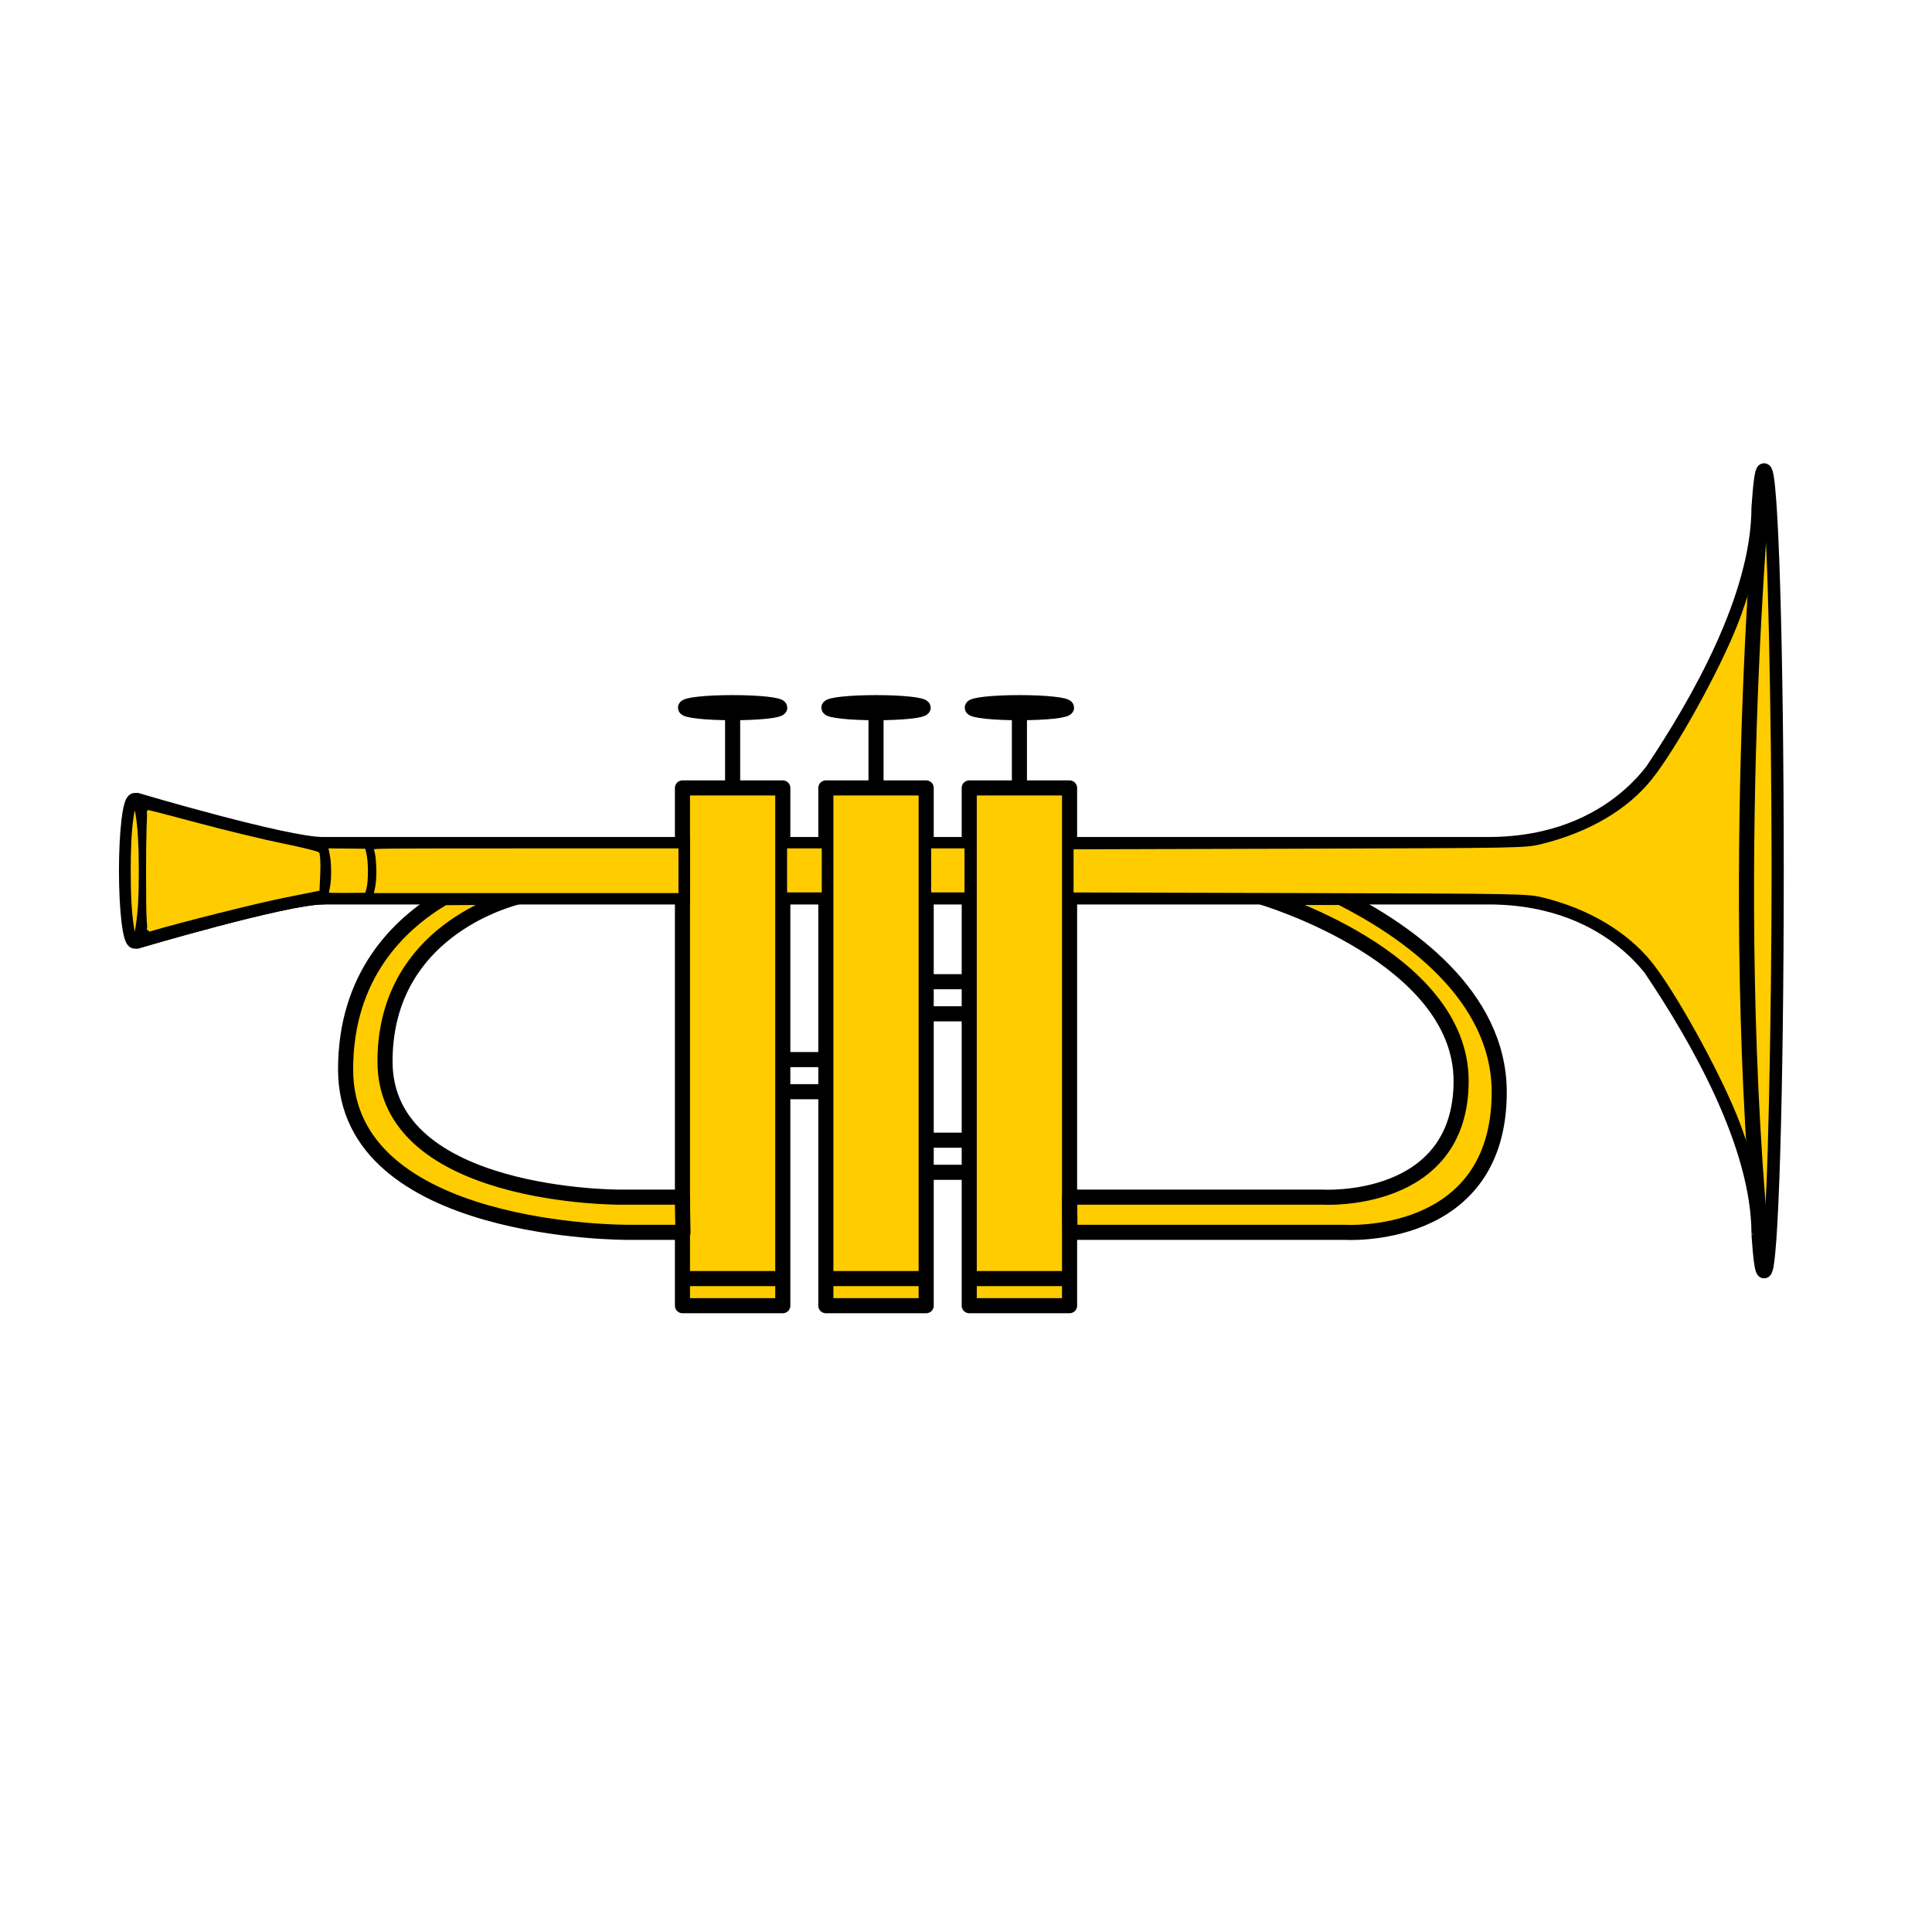
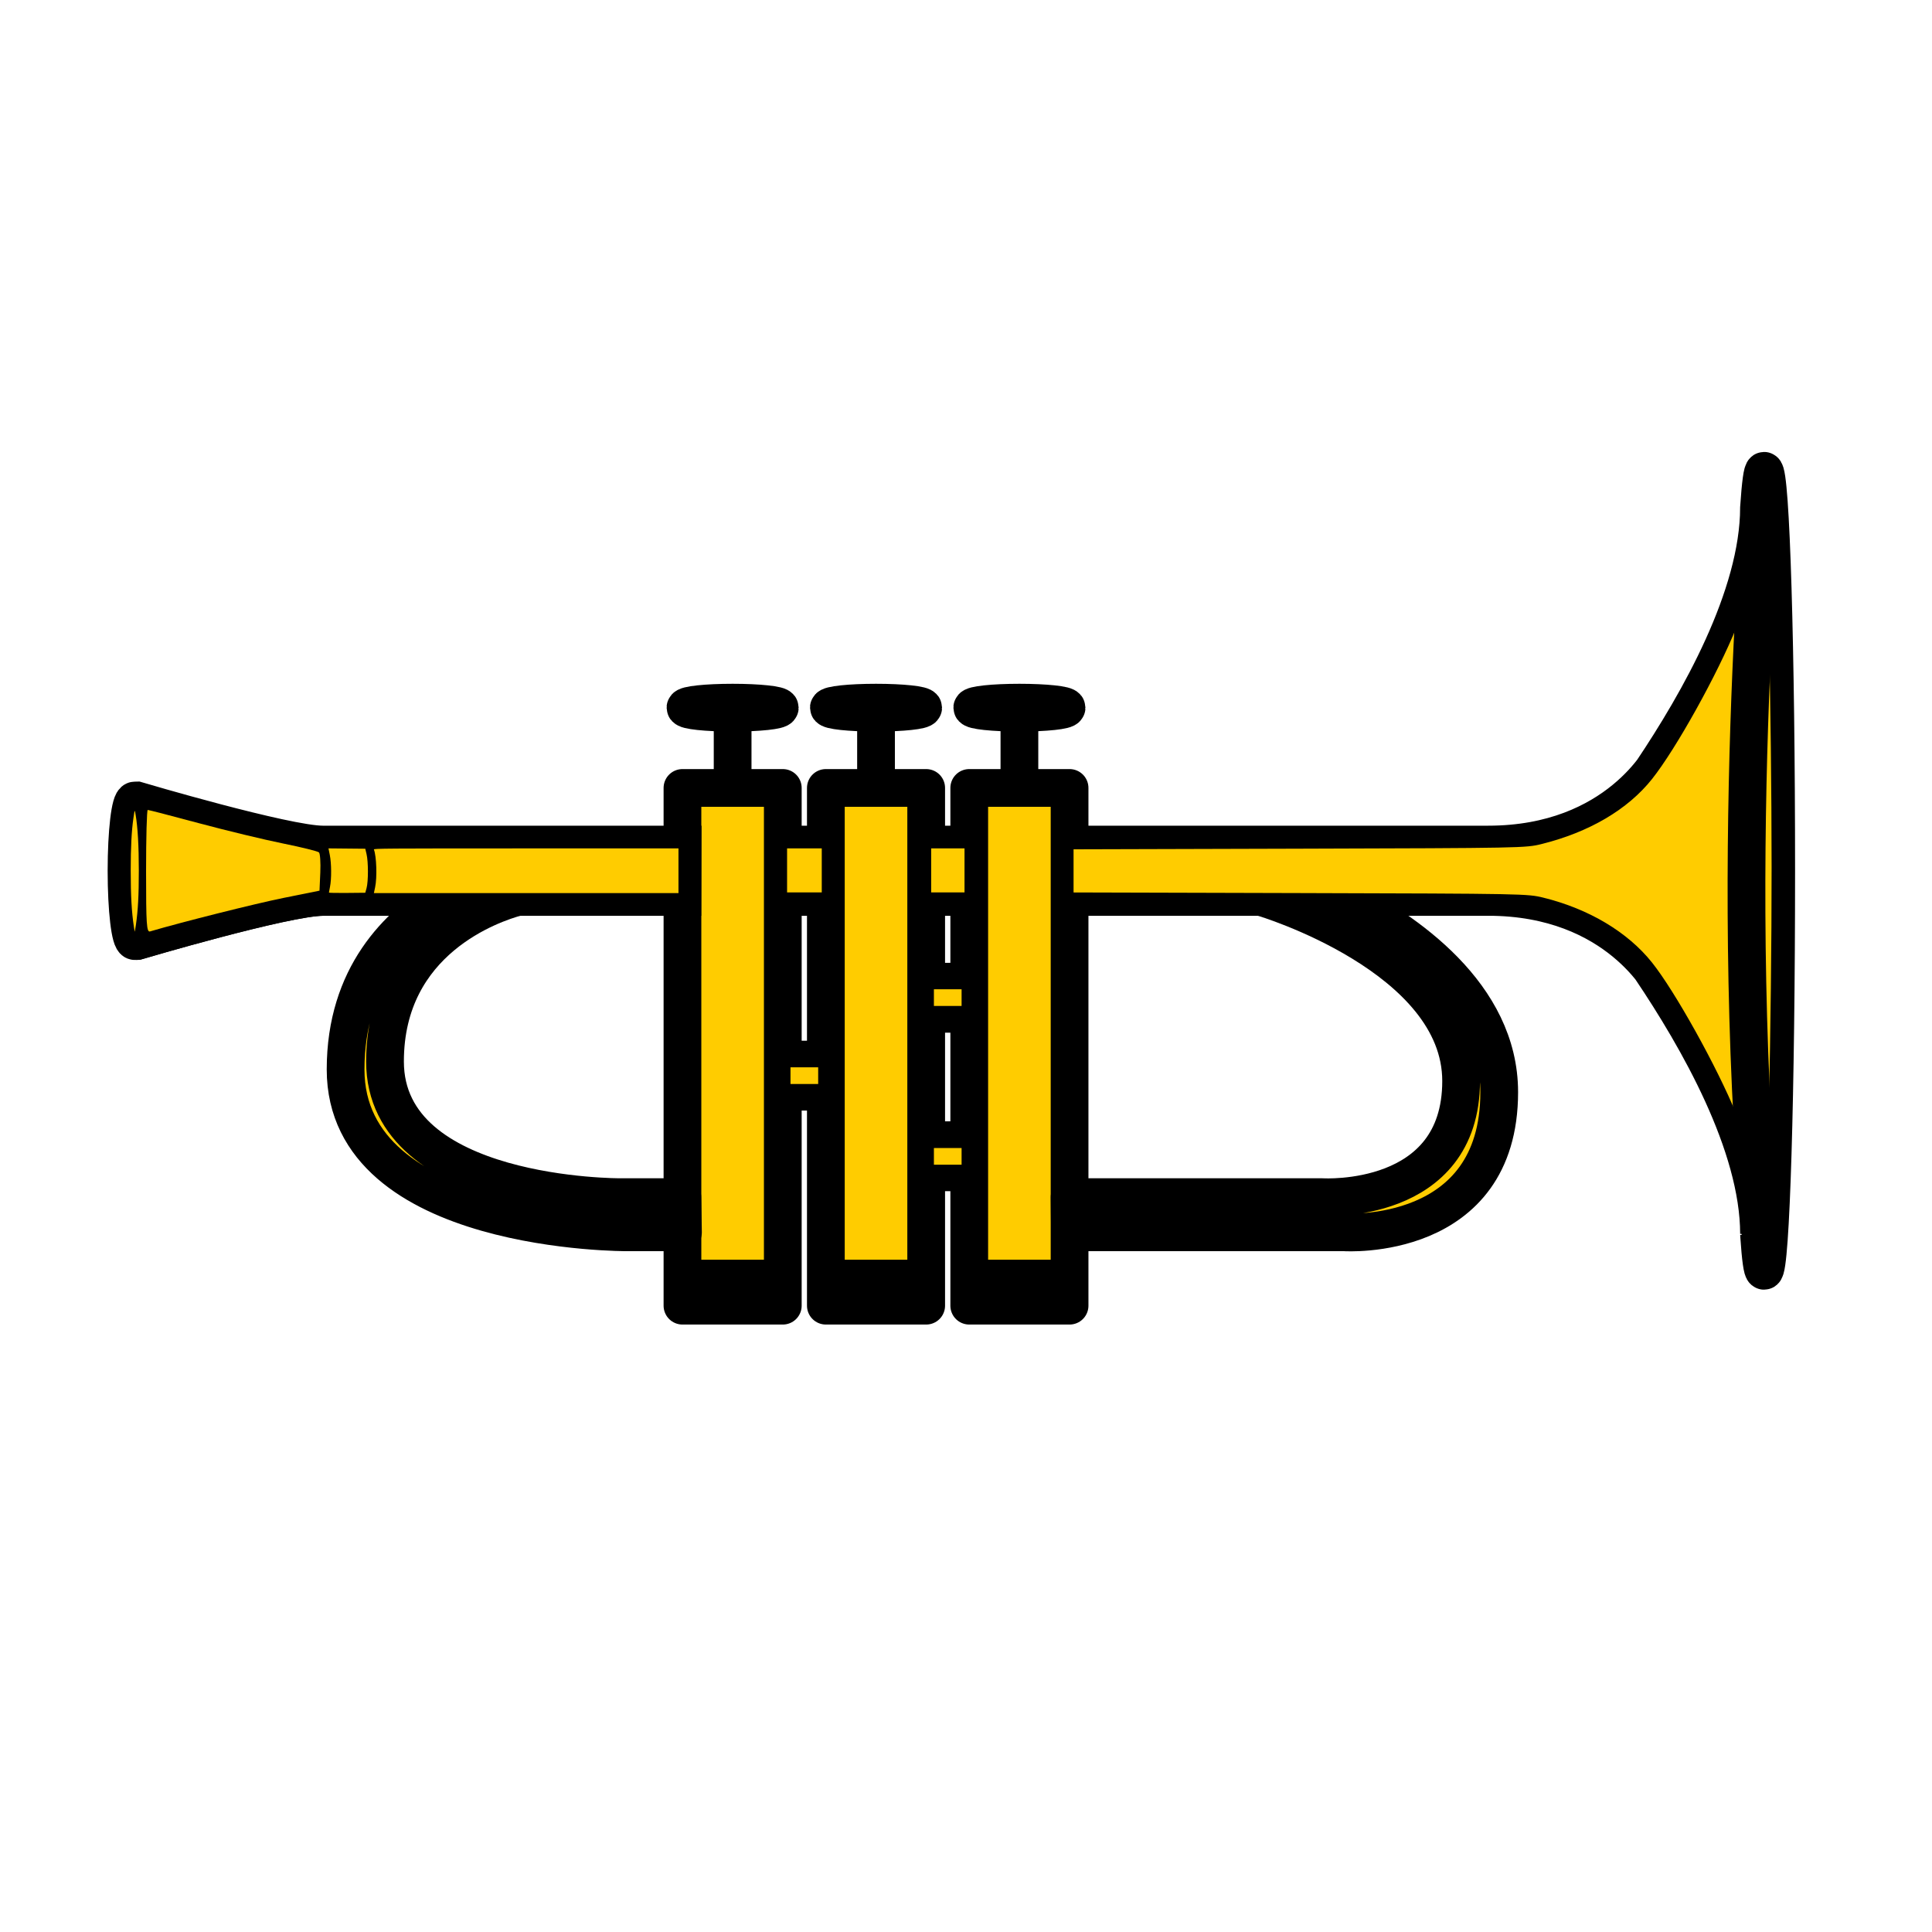
<svg xmlns="http://www.w3.org/2000/svg" xmlns:ns1="http://www.openswatchbook.org/uri/2009/osb" xmlns:xlink="http://www.w3.org/1999/xlink" width="512" height="512" viewBox="0 0 512 512" version="1.1" id="svg8">
  <defs id="defs2">
    <linearGradient id="linearGradient871" ns1:paint="solid">
      <stop style="stop-color:#000000;stop-opacity:1;" offset="0" id="stop869" />
    </linearGradient>
  </defs>
  <g id="layer1" transform="translate(0,-161.5334)">
-     <path id="use867" d="m 36.306,410.911 c 0,0 39.391,-11.681 49.262,-11.681" style="fill:none;stroke:#000000;stroke-width:4;stroke-linecap:round;stroke-linejoin:round;stroke-miterlimit:4;stroke-dasharray:none;stroke-opacity:1" />
-     <rect style="fill:#ffcc00;fill-opacity:1;stroke:#000000;stroke-width:4;stroke-linecap:round;stroke-linejoin:round;stroke-miterlimit:4;stroke-dasharray:none;stroke-opacity:1" id="rect942" width="26.59" height="137.206" x="180.859" y="370.346" />
-     <use x="0" y="0" xlink:href="#rect942" id="use946" transform="translate(38.00002)" width="100%" height="100%" style="stroke-width:4;stroke-linecap:round;stroke-linejoin:round;stroke-miterlimit:4;stroke-dasharray:none;fill:#ffcc00" />
-     <use x="0" y="0" xlink:href="#use946" id="use948" transform="translate(38.00002)" width="100%" height="100%" style="stroke-width:4;stroke-linecap:round;stroke-linejoin:round;stroke-miterlimit:4;stroke-dasharray:none;fill:#ffcc00" />
-     <path style="fill:none;stroke:#000000;stroke-width:4;stroke-linecap:round;stroke-linejoin:round;stroke-miterlimit:4;stroke-dasharray:none;stroke-opacity:1" d="M 194.154,369.283 V 349.074" id="path956" />
-     <ellipse style="fill:#ffcc00;fill-opacity:1;stroke:#000000;stroke-width:4;stroke-linecap:round;stroke-linejoin:round;stroke-miterlimit:4;stroke-dasharray:none;stroke-opacity:1" id="path964" cx="194.154" cy="349.074" rx="12.497" ry="1.33" />
-     <path style="fill:none;stroke:#000000;stroke-width:4;stroke-linecap:round;stroke-linejoin:round;stroke-miterlimit:4;stroke-dasharray:none;stroke-opacity:1" d="M 232.155,369.283 V 349.074" id="path956-6" />
-     <ellipse style="fill:#ffcc00;fill-opacity:1;stroke:#000000;stroke-width:4;stroke-linecap:round;stroke-linejoin:round;stroke-miterlimit:4;stroke-dasharray:none;stroke-opacity:1" id="path964-2" cx="232.155" cy="349.074" rx="12.497" ry="1.33" />
-     <path style="fill:none;stroke:#000000;stroke-width:4;stroke-linecap:round;stroke-linejoin:round;stroke-miterlimit:4;stroke-dasharray:none;stroke-opacity:1" d="M 270.155,369.283 V 349.074" id="path956-9" />
-     <ellipse style="fill:#ffcc00;fill-opacity:1;stroke:#000000;stroke-width:4;stroke-linecap:round;stroke-linejoin:round;stroke-miterlimit:4;stroke-dasharray:none;stroke-opacity:1" id="path964-1" cx="270.155" cy="349.074" rx="12.497" ry="1.33" />
-     <path id="path858" style="fill:#ffcc00;fill-opacity:1;stroke:#000000;stroke-width:4;stroke-linecap:round;stroke-linejoin:round;stroke-miterlimit:4;stroke-dasharray:none;stroke-opacity:1" d="m 166.336,488.11 h 14.657 l -0.166,-9.319 h -16.37 m 1e-4,1.9e-4 c 0,0 -62.425,0.386 -62.425,-35.946 0,-32.326 28.589,-41.841 34.894,-43.546 l -19.324,0.117 c -12.057,7.138 -26.016,20.754 -26.016,45.537 0,43.621 74.751,43.158 74.751,43.158" />
-     <path id="path1056" style="fill:#ffcc00;fill-opacity:1;stroke:#000000;stroke-width:4;stroke-linecap:round;stroke-linejoin:round;stroke-miterlimit:4;stroke-dasharray:none;stroke-opacity:1" d="m 356.319,488.11 h -72.764 l -0.094,-9.319 h 67.045 m 5.813,9.319 c 0,0 40.989,2.72 40.989,-37.14 0,-25.864 -24.699,-42.862 -42.044,-51.611 l -20.585,0.032 c 0,0 52.533,15.583 52.533,48.619 0,33.036 -36.706,30.781 -36.706,30.781" />
-     <path style="fill:none;stroke:#000000;stroke-width:4;stroke-linecap:butt;stroke-linejoin:miter;stroke-miterlimit:4;stroke-dasharray:none;stroke-opacity:1;fill-opacity:1" d="m 207.45,442.336 h 11.41" id="path853" />
-     <path style="fill:none;stroke:#000000;stroke-width:4;stroke-linecap:butt;stroke-linejoin:miter;stroke-miterlimit:4;stroke-dasharray:none;stroke-opacity:1;fill-opacity:1" d="m 207.45,450.845 h 11.41" id="path855" />
-     <path style="fill:none;stroke:#000000;stroke-width:4;stroke-linecap:butt;stroke-linejoin:miter;stroke-miterlimit:4;stroke-dasharray:none;stroke-opacity:1" d="m 245.45,463.696 h 11.41" id="path853-3" />
-     <path style="fill:none;stroke:#000000;stroke-width:4;stroke-linecap:butt;stroke-linejoin:miter;stroke-miterlimit:4;stroke-dasharray:none;stroke-opacity:1" d="m 245.45,472.205 h 11.41" id="path855-6" />
-     <path style="fill:none;stroke:#000000;stroke-width:4;stroke-linecap:butt;stroke-linejoin:miter;stroke-miterlimit:4;stroke-dasharray:none;stroke-opacity:1" d="m 85.568,385.349 c 0,0 2.627,7.002 4.5e-5,13.881" id="path875" />
-     <path id="path892" d="m 97.568,385.349 c 0,0 2.627,7.002 4.5e-5,13.881" style="fill:none;stroke:#000000;stroke-width:4;stroke-linecap:butt;stroke-linejoin:miter;stroke-miterlimit:4;stroke-dasharray:none;stroke-opacity:1" />
-     <path id="path902" style="fill:none;fill-opacity:1;fill-rule:nonzero;stroke:#000000;stroke-width:4;stroke-linecap:butt;stroke-linejoin:miter;stroke-miterlimit:4;stroke-dasharray:none;stroke-opacity:1" d="m 440.815,423.157 c 0,0 -11.869,-23.935 -46.436,-23.935 m 46.436,-37.808 c 0,0 -11.869,23.935 -46.436,23.935 m -308.896,1.3e-4 h 95.404 l -0.044,13.881 H 85.483 M 207.492,385.349 h 11.383 m 26.688,0 h 11.313 m 26.688,0 h 111.574 m -309.568,1.3e-4 c -9.871,0 -49.262,-11.681 -49.262,-11.681 l -0.59,0.014 c 1.21,0 2.19,8.338 2.19,18.623 0,10.285 -0.981,18.623 -2.19,18.623 m 402.102,-44.952 c 12.283,-18.326 28.287,-46.319 28.334,-69.905 0.445,-6.517 0.886,-9.771 1.35,-9.771 M 207.514,399.231 h 11.361 m 26.625,0 h 11.563 m 26.438,0 h 111.636 m -309.568,-1.3e-4 c -9.871,0 -49.262,11.681 -49.262,11.681 l -0.59,0.018 c -1.21,0 -2.19,-8.338 -2.19,-18.623 0,-10.285 0.981,-18.623 2.19,-18.623 m 401.819,44.594 c 12.322,18.316 28.593,46.564 28.625,70.249 m 1.342,-202.224 c 1.773,-6e-5 3.21,47.46 3.21,106.004 0,58.545 -1.437,106.004 -3.21,106.004 -0.467,2e-5 -0.91,-3.288 -1.31,-9.2 l -0.032,-0.584" />
-     <path style="fill:none;stroke:#000000;stroke-width:4;stroke-linecap:butt;stroke-linejoin:miter;stroke-miterlimit:4;stroke-dasharray:none;stroke-opacity:1" d="m 180.859,500.372 h 26.59 m 11.367,0 h 26.475 m 11.657,0 h 26.5" id="path914" />
-     <path id="path916" d="m 245.45,421.696 h 11.41" style="fill:none;stroke:#000000;stroke-width:4;stroke-linecap:butt;stroke-linejoin:miter;stroke-miterlimit:4;stroke-dasharray:none;stroke-opacity:1" />
-     <path id="path918" d="m 245.45,430.205 h 11.41" style="fill:none;stroke:#000000;stroke-width:4;stroke-linecap:butt;stroke-linejoin:miter;stroke-miterlimit:4;stroke-dasharray:none;stroke-opacity:1" />
-     <path style="fill:#ffcc00;fill-opacity:1;fill-rule:nonzero;stroke:none;stroke-width:4;stroke-linecap:round;stroke-linejoin:round;stroke-miterlimit:4;stroke-dasharray:none;stroke-opacity:1" d="m 467.38,323.251 c -0.206,-0.208 -0.375,-1.218 -0.375,-2.246 0,-4.851 -3.126,-16.62 -6.818,-25.665 -5.123,-12.553 -16.336,-32.706 -22.427,-40.31 -6.447,-8.047 -16.692,-14.158 -28.723,-17.133 -4.221,-1.044 -5.133,-1.061 -64.407,-1.223 l -60.125,-0.164 v -5.717 -5.717 l 59.875,-0.168 c 58.93,-0.166 59.942,-0.185 64.125,-1.222 12.625,-3.131 22.858,-9.146 29.282,-17.214 6.371,-8.001 17.427,-27.887 22.443,-40.366 3.599,-8.956 6.775,-21.021 6.775,-25.737 0,-0.972 0.192,-1.886 0.427,-2.031 0.901,-0.557 2.046,50.24 2.061,91.455 0.015,41.044 -1.192,94.39 -2.114,93.461 z" id="path917" transform="translate(0,161.5334)" />
-     <path style="fill:#ffcc00;fill-opacity:1;fill-rule:nonzero;stroke:none;stroke-width:4;stroke-linecap:round;stroke-linejoin:round;stroke-miterlimit:4;stroke-dasharray:none;stroke-opacity:1" d="m 38.71,230.893 c 0,-8.94 0.198,-16.255 0.44,-16.255 0.242,-1e-4 6.377,1.591 13.633,3.536 7.256,1.945 17.24,4.352 22.187,5.351 4.947,0.998 9.249,2.064 9.56,2.368 0.311,0.304 0.47,2.711 0.354,5.348 l -0.212,4.795 -9.546,1.925 c -7.43,1.498 -26.86,6.376 -35.355,8.876 -0.921,0.271 -1.061,-1.827 -1.061,-15.943 z" id="path919" transform="translate(0,161.5334)" />
-     <path style="fill:#ffcc00;fill-opacity:1;fill-rule:nonzero;stroke:none;stroke-width:4;stroke-linecap:round;stroke-linejoin:round;stroke-miterlimit:4;stroke-dasharray:none;stroke-opacity:1" d="m 35.48,245.599 c -0.596,-3.909 -0.841,-8.257 -0.84,-14.911 0.001,-6.136 0.227,-10.502 0.717,-13.875 0.341,-2.348 0.345,-2.354 0.58,-0.938 0.576,3.463 0.852,8.294 0.852,14.875 0,6.567 -0.207,10.42 -0.774,14.371 -0.138,0.961 -0.268,1.764 -0.29,1.786 -0.022,0.022 -0.132,-0.567 -0.246,-1.309 z" id="path921" transform="translate(0,161.5334)" />
-     <path style="fill:#ffcc00;fill-opacity:1;fill-rule:nonzero;stroke:none;stroke-width:4;stroke-linecap:round;stroke-linejoin:round;stroke-miterlimit:4;stroke-dasharray:none;stroke-opacity:1" d="m 208.584,230.662 v -5.834 h 4.596 4.596 v 5.834 5.834 h -4.596 -4.596 z" id="path931" transform="translate(0,161.5334)" />
-     <path style="fill:#ffcc00;fill-opacity:1;fill-rule:nonzero;stroke:none;stroke-width:4;stroke-linecap:round;stroke-linejoin:round;stroke-miterlimit:4;stroke-dasharray:none;stroke-opacity:1" d="m 246.768,230.662 v -5.834 h 4.419 4.419 v 5.834 5.834 h -4.419 -4.419 z" id="path933" transform="translate(0,161.5334)" />
-     <path style="fill:#ffcc00;fill-opacity:1;fill-rule:nonzero;stroke:none;stroke-width:4;stroke-linecap:round;stroke-linejoin:round;stroke-miterlimit:4;stroke-dasharray:none;stroke-opacity:1" d="m 99.412,235.132 c 0.552,-2.6 0.37,-8.2 -0.324,-10.01 -0.102,-0.265 3.066,-0.287 40.302,-0.287 h 40.412 v 5.922 5.922 H 139.443 99.084 Z" id="path953" transform="translate(0,161.5334)" />
-     <path style="fill:#ffcc00;fill-opacity:1;fill-rule:nonzero;stroke:none;stroke-width:4;stroke-linecap:round;stroke-linejoin:round;stroke-miterlimit:4;stroke-dasharray:none;stroke-opacity:1" d="m 87.171,236.549 c 1.6e-5,-0.074 0.129,-0.772 0.286,-1.55 0.418,-2.064 0.388,-6.216 -0.06,-8.444 l -0.347,-1.726 4.877,0.047 4.877,0.047 0.334,1.414 c 0.484,2.053 0.488,7.256 0.006,9.016 l -0.339,1.237 -4.817,0.047 c -2.649,0.026 -4.817,-0.014 -4.817,-0.088 z" id="path955" transform="translate(0,161.5334)" />
-     <path style="fill:none;stroke:#000000;stroke-width:4;stroke-linecap:butt;stroke-linejoin:miter;stroke-opacity:1;stroke-miterlimit:4;stroke-dasharray:none" d="m 467.502,286.302 c 0,0 -10.502,109.264 0,212.008" id="path957" />
+     <path id="use867" d="m 36.306,410.911 c 0,0 39.391,-11.681 49.262,-11.681" style="fill:none;stroke:#000000;stroke-width:10;stroke-linecap:round;stroke-linejoin:round;stroke-miterlimit:4;stroke-dasharray:none;stroke-opacity:1" />
+     <rect style="fill:#ffcc00;fill-opacity:1;stroke:#000000;stroke-width:10;stroke-linecap:round;stroke-linejoin:round;stroke-miterlimit:4;stroke-dasharray:none;stroke-opacity:1" id="rect942" width="26.59" height="137.206" x="180.859" y="370.346" />
+     <use x="0" y="0" xlink:href="#rect942" id="use946" transform="translate(38.00002)" width="100%" height="100%" style="stroke-width:10;stroke-linecap:round;stroke-linejoin:round;stroke-miterlimit:4;stroke-dasharray:none;fill:#ffcc00" />
+     <use x="0" y="0" xlink:href="#use946" id="use948" transform="translate(38.00002)" width="100%" height="100%" style="stroke-width:10;stroke-linecap:round;stroke-linejoin:round;stroke-miterlimit:4;stroke-dasharray:none;fill:#ffcc00" />
+     <path style="fill:none;stroke:#000000;stroke-width:10;stroke-linecap:round;stroke-linejoin:round;stroke-miterlimit:4;stroke-dasharray:none;stroke-opacity:1" d="M 194.154,369.283 V 349.074" id="path956" />
+     <ellipse style="fill:#ffcc00;fill-opacity:1;stroke:#000000;stroke-width:10;stroke-linecap:round;stroke-linejoin:round;stroke-miterlimit:4;stroke-dasharray:none;stroke-opacity:1" id="path964" cx="194.154" cy="349.074" rx="12.497" ry="1.33" />
+     <path style="fill:none;stroke:#000000;stroke-width:10;stroke-linecap:round;stroke-linejoin:round;stroke-miterlimit:4;stroke-dasharray:none;stroke-opacity:1" d="M 232.155,369.283 V 349.074" id="path956-6" />
+     <ellipse style="fill:#ffcc00;fill-opacity:1;stroke:#000000;stroke-width:10;stroke-linecap:round;stroke-linejoin:round;stroke-miterlimit:4;stroke-dasharray:none;stroke-opacity:1" id="path964-2" cx="232.155" cy="349.074" rx="12.497" ry="1.33" />
+     <path style="fill:none;stroke:#000000;stroke-width:10;stroke-linecap:round;stroke-linejoin:round;stroke-miterlimit:4;stroke-dasharray:none;stroke-opacity:1" d="M 270.155,369.283 V 349.074" id="path956-9" />
+     <ellipse style="fill:#ffcc00;fill-opacity:1;stroke:#000000;stroke-width:10;stroke-linecap:round;stroke-linejoin:round;stroke-miterlimit:4;stroke-dasharray:none;stroke-opacity:1" id="path964-1" cx="270.155" cy="349.074" rx="12.497" ry="1.33" />
+     <path id="path858" style="fill:#ffcc00;fill-opacity:1;stroke:#000000;stroke-width:10;stroke-linecap:round;stroke-linejoin:round;stroke-miterlimit:4;stroke-dasharray:none;stroke-opacity:1" d="m 166.336,488.11 h 14.657 l -0.166,-9.319 h -16.37 m 1e-4,1.9e-4 c 0,0 -62.425,0.386 -62.425,-35.946 0,-32.326 28.589,-41.841 34.894,-43.546 l -19.324,0.117 c -12.057,7.138 -26.016,20.754 -26.016,45.537 0,43.621 74.751,43.158 74.751,43.158" />
+     <path id="path1056" style="fill:#ffcc00;fill-opacity:1;stroke:#000000;stroke-width:10;stroke-linecap:round;stroke-linejoin:round;stroke-miterlimit:4;stroke-dasharray:none;stroke-opacity:1" d="m 356.319,488.11 h -72.764 l -0.094,-9.319 h 67.045 m 5.813,9.319 c 0,0 40.989,2.72 40.989,-37.14 0,-25.864 -24.699,-42.862 -42.044,-51.611 l -20.585,0.032 c 0,0 52.533,15.583 52.533,48.619 0,33.036 -36.706,30.781 -36.706,30.781" />
+     <path style="fill:#ffcc00;stroke:#000000;stroke-width:10;stroke-linecap:butt;stroke-linejoin:miter;stroke-miterlimit:4;stroke-dasharray:none;stroke-opacity:1;fill-opacity:1" d="m 207.45,442.336 h 11.41" id="path853" />
+     <path style="fill:none;stroke:#000000;stroke-width:10;stroke-linecap:butt;stroke-linejoin:miter;stroke-miterlimit:4;stroke-dasharray:none;stroke-opacity:1;fill-opacity:1" d="m 207.45,450.845 h 11.41" id="path855" />
+     <path style="fill:none;stroke:#000000;stroke-width:10;stroke-linecap:butt;stroke-linejoin:miter;stroke-miterlimit:4;stroke-dasharray:none;stroke-opacity:1" d="m 245.45,463.696 h 11.41" id="path853-3" />
+     <path style="fill:none;stroke:#000000;stroke-width:10;stroke-linecap:butt;stroke-linejoin:miter;stroke-miterlimit:4;stroke-dasharray:none;stroke-opacity:1" d="m 245.45,472.205 h 11.41" id="path855-6" />
+     <path style="fill:none;stroke:#000000;stroke-width:10;stroke-linecap:butt;stroke-linejoin:miter;stroke-miterlimit:4;stroke-dasharray:none;stroke-opacity:1" d="m 85.568,385.349 c 0,0 2.627,7.002 4.5e-5,13.881" id="path875" />
+     <path id="path892" d="m 97.568,385.349 c 0,0 2.627,7.002 4.5e-5,13.881" style="fill:none;stroke:#000000;stroke-width:10;stroke-linecap:butt;stroke-linejoin:miter;stroke-miterlimit:4;stroke-dasharray:none;stroke-opacity:1" />
+     <path id="path902" style="fill:none;fill-opacity:1;fill-rule:nonzero;stroke:#000000;stroke-width:10;stroke-linecap:butt;stroke-linejoin:miter;stroke-miterlimit:4;stroke-dasharray:none;stroke-opacity:1" d="m 440.815,423.157 c 0,0 -11.869,-23.935 -46.436,-23.935 m 46.436,-37.808 c 0,0 -11.869,23.935 -46.436,23.935 m -308.896,1.3e-4 h 95.404 l -0.044,13.881 H 85.483 M 207.492,385.349 h 11.383 m 26.688,0 h 11.313 m 26.688,0 h 111.574 m -309.568,1.3e-4 c -9.871,0 -49.262,-11.681 -49.262,-11.681 l -0.59,0.014 c 1.21,0 2.19,8.338 2.19,18.623 0,10.285 -0.981,18.623 -2.19,18.623 m 402.102,-44.952 c 12.283,-18.326 28.287,-46.319 28.334,-69.905 0.445,-6.517 0.886,-9.771 1.35,-9.771 M 207.514,399.231 h 11.361 m 26.625,0 h 11.563 m 26.438,0 h 111.636 m -309.568,-1.3e-4 c -9.871,0 -49.262,11.681 -49.262,11.681 l -0.59,0.018 c -1.21,0 -2.19,-8.338 -2.19,-18.623 0,-10.285 0.981,-18.623 2.19,-18.623 m 401.819,44.594 c 12.322,18.316 28.593,46.564 28.625,70.249 m 1.342,-202.224 c 1.773,-6e-5 3.21,47.46 3.21,106.004 0,58.545 -1.437,106.004 -3.21,106.004 -0.467,2e-5 -0.91,-3.288 -1.31,-9.2 l -0.032,-0.584" />
+     <path style="fill:none;stroke:#000000;stroke-width:10;stroke-linecap:butt;stroke-linejoin:miter;stroke-miterlimit:4;stroke-dasharray:none;stroke-opacity:1" d="m 180.859,500.372 h 26.59 m 11.367,0 h 26.475 m 11.657,0 h 26.5" id="path914" />
+     <path id="path916" d="m 245.45,421.696 h 11.41" style="fill:none;stroke:#000000;stroke-width:10;stroke-linecap:butt;stroke-linejoin:miter;stroke-miterlimit:4;stroke-dasharray:none;stroke-opacity:1" />
+     <path id="path918" d="m 245.45,430.205 h 11.41" style="fill:none;stroke:#000000;stroke-width:10;stroke-linecap:butt;stroke-linejoin:miter;stroke-miterlimit:4;stroke-dasharray:none;stroke-opacity:1" />
+     <path style="fill:#ffcc00;fill-opacity:1;fill-rule:nonzero;stroke:none;stroke-width:10;stroke-linecap:round;stroke-linejoin:round;stroke-miterlimit:4;stroke-dasharray:none;stroke-opacity:1" d="m 467.38,323.251 c -0.206,-0.208 -0.375,-1.218 -0.375,-2.246 0,-4.851 -3.126,-16.62 -6.818,-25.665 -5.123,-12.553 -16.336,-32.706 -22.427,-40.31 -6.447,-8.047 -16.692,-14.158 -28.723,-17.133 -4.221,-1.044 -5.133,-1.061 -64.407,-1.223 l -60.125,-0.164 v -5.717 -5.717 l 59.875,-0.168 c 58.93,-0.166 59.942,-0.185 64.125,-1.222 12.625,-3.131 22.858,-9.146 29.282,-17.214 6.371,-8.001 17.427,-27.887 22.443,-40.366 3.599,-8.956 6.775,-21.021 6.775,-25.737 0,-0.972 0.192,-1.886 0.427,-2.031 0.901,-0.557 2.046,50.24 2.061,91.455 0.015,41.044 -1.192,94.39 -2.114,93.461 z" id="path917" transform="translate(0,161.5334)" />
+     <path style="fill:#ffcc00;fill-opacity:1;fill-rule:nonzero;stroke:none;stroke-width:10;stroke-linecap:round;stroke-linejoin:round;stroke-miterlimit:4;stroke-dasharray:none;stroke-opacity:1" d="m 38.71,230.893 c 0,-8.94 0.198,-16.255 0.44,-16.255 0.242,-1e-4 6.377,1.591 13.633,3.536 7.256,1.945 17.24,4.352 22.187,5.351 4.947,0.998 9.249,2.064 9.56,2.368 0.311,0.304 0.47,2.711 0.354,5.348 l -0.212,4.795 -9.546,1.925 c -7.43,1.498 -26.86,6.376 -35.355,8.876 -0.921,0.271 -1.061,-1.827 -1.061,-15.943 z" id="path919" transform="translate(0,161.5334)" />
+     <path style="fill:#ffcc00;fill-opacity:1;fill-rule:nonzero;stroke:none;stroke-width:10;stroke-linecap:round;stroke-linejoin:round;stroke-miterlimit:4;stroke-dasharray:none;stroke-opacity:1" d="m 35.48,245.599 c -0.596,-3.909 -0.841,-8.257 -0.84,-14.911 0.001,-6.136 0.227,-10.502 0.717,-13.875 0.341,-2.348 0.345,-2.354 0.58,-0.938 0.576,3.463 0.852,8.294 0.852,14.875 0,6.567 -0.207,10.42 -0.774,14.371 -0.138,0.961 -0.268,1.764 -0.29,1.786 -0.022,0.022 -0.132,-0.567 -0.246,-1.309 z" id="path921" transform="translate(0,161.5334)" />
+     <path style="fill:#ffcc00;fill-opacity:1;fill-rule:nonzero;stroke:none;stroke-width:10;stroke-linecap:round;stroke-linejoin:round;stroke-miterlimit:4;stroke-dasharray:none;stroke-opacity:1" d="m 208.584,230.662 v -5.834 h 4.596 4.596 v 5.834 5.834 h -4.596 -4.596 z" id="path931" transform="translate(0,161.5334)" />
+     <path style="fill:#ffcc00;fill-opacity:1;fill-rule:nonzero;stroke:none;stroke-width:10;stroke-linecap:round;stroke-linejoin:round;stroke-miterlimit:4;stroke-dasharray:none;stroke-opacity:1" d="m 246.768,230.662 v -5.834 h 4.419 4.419 v 5.834 5.834 h -4.419 -4.419 z" id="path933" transform="translate(0,161.5334)" />
+     <path style="fill:#ffcc00;fill-opacity:1;fill-rule:nonzero;stroke:none;stroke-width:10;stroke-linecap:round;stroke-linejoin:round;stroke-miterlimit:4;stroke-dasharray:none;stroke-opacity:1" d="m 99.412,235.132 c 0.552,-2.6 0.37,-8.2 -0.324,-10.01 -0.102,-0.265 3.066,-0.287 40.302,-0.287 h 40.412 v 5.922 5.922 H 139.443 99.084 Z" id="path953" transform="translate(0,161.5334)" />
+     <path style="fill:#ffcc00;fill-opacity:1;fill-rule:nonzero;stroke:none;stroke-width:10;stroke-linecap:round;stroke-linejoin:round;stroke-miterlimit:4;stroke-dasharray:none;stroke-opacity:1" d="m 87.171,236.549 c 1.6e-5,-0.074 0.129,-0.772 0.286,-1.55 0.418,-2.064 0.388,-6.216 -0.06,-8.444 l -0.347,-1.726 4.877,0.047 4.877,0.047 0.334,1.414 c 0.484,2.053 0.488,7.256 0.006,9.016 l -0.339,1.237 -4.817,0.047 c -2.649,0.026 -4.817,-0.014 -4.817,-0.088 z" id="path955" transform="translate(0,161.5334)" />
+     <path style="fill:none;stroke:#000000;stroke-width:10;stroke-linecap:butt;stroke-linejoin:miter;stroke-opacity:1;stroke-miterlimit:4;stroke-dasharray:none" d="m 467.502,286.302 c 0,0 -10.502,109.264 0,212.008" id="path957" />
+     <path style="fill:#ffcc00;fill-opacity:1;fill-rule:nonzero;stroke:none;stroke-width:10;stroke-linecap:round;stroke-linejoin:round;stroke-miterlimit:4;stroke-dasharray:none;stroke-opacity:1" d="m 209.489,285.06 v -2.21 h 3.668 3.668 v 2.21 2.21 h -3.668 -3.668 z" id="path844" transform="translate(0,161.5334)" />
+     <path style="fill:#ffcc00;fill-opacity:1;fill-rule:nonzero;stroke:none;stroke-width:10;stroke-linecap:round;stroke-linejoin:round;stroke-miterlimit:4;stroke-dasharray:none;stroke-opacity:1" d="m 247.496,264.377 v -2.21 h 3.668 3.668 v 2.21 2.21 h -3.668 -3.668 z" id="path846" transform="translate(0,161.5334)" />
+     <path style="fill:#ffcc00;fill-opacity:1;fill-rule:nonzero;stroke:none;stroke-width:10;stroke-linecap:round;stroke-linejoin:round;stroke-miterlimit:4;stroke-dasharray:none;stroke-opacity:1" d="m 247.496,306.45 v -2.21 h 3.668 3.668 v 2.21 2.21 h -3.668 -3.668 z" id="path848" transform="translate(0,161.5334)" />
  </g>
</svg>
